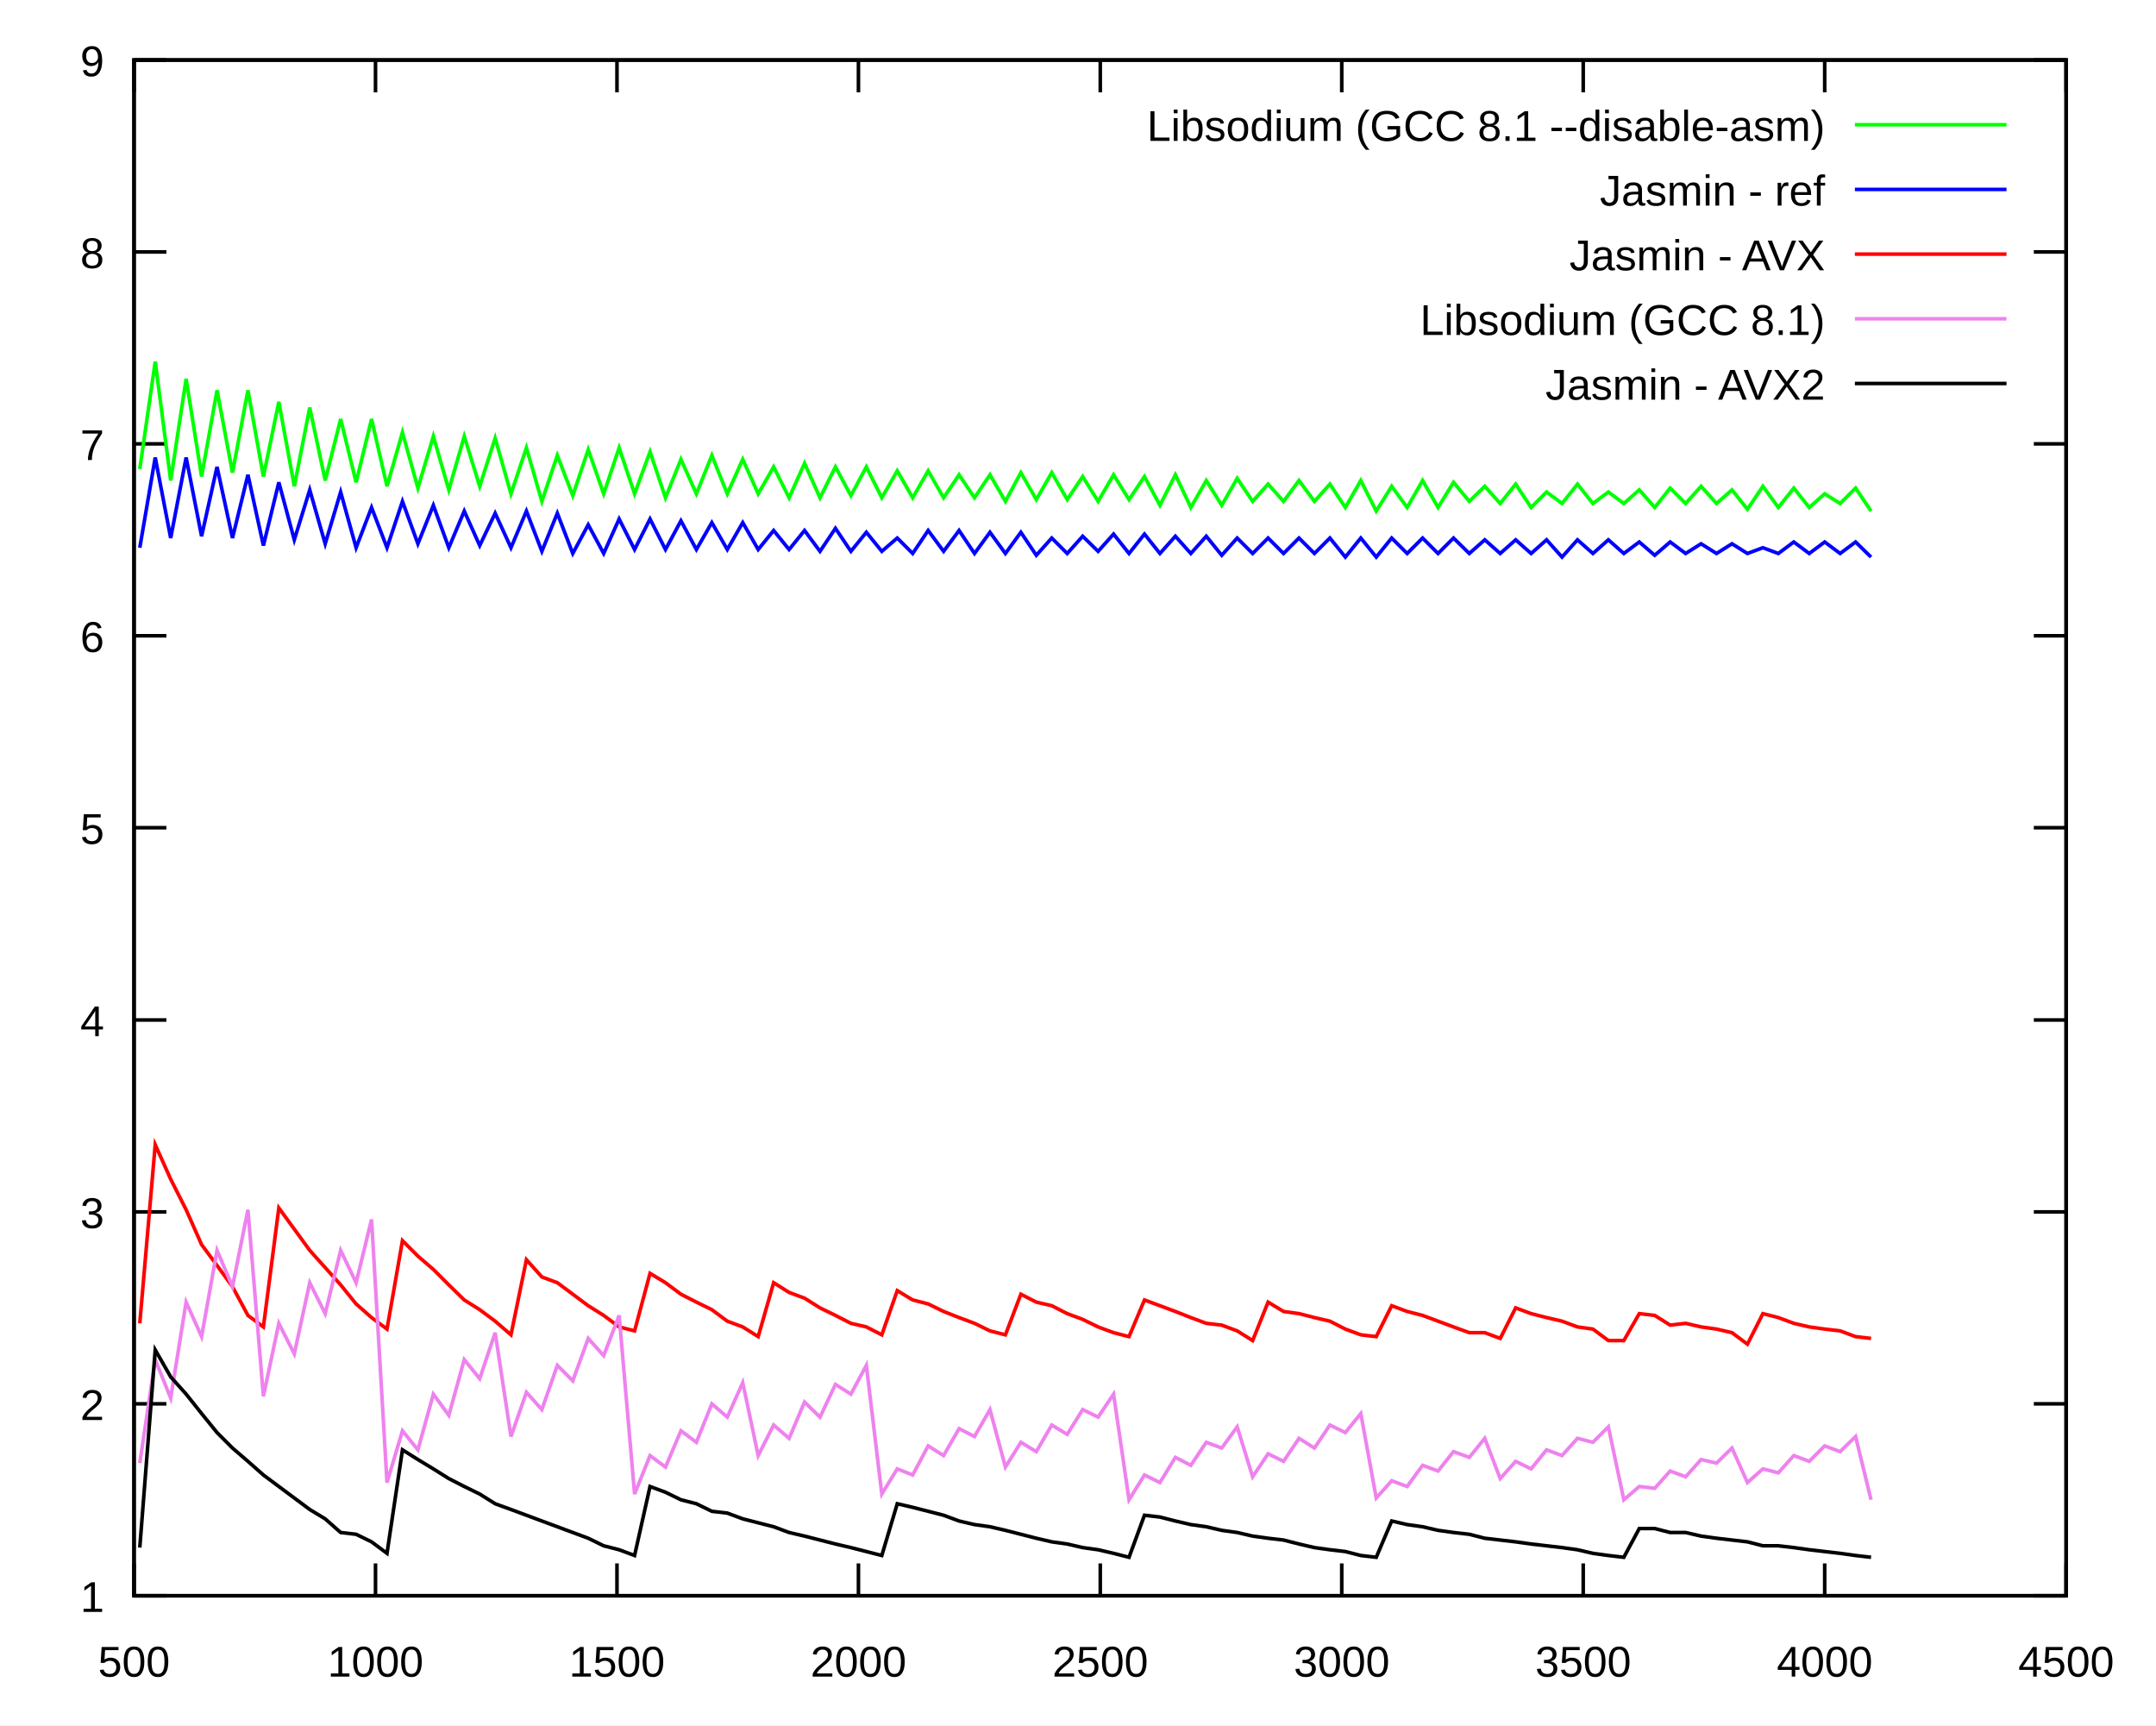
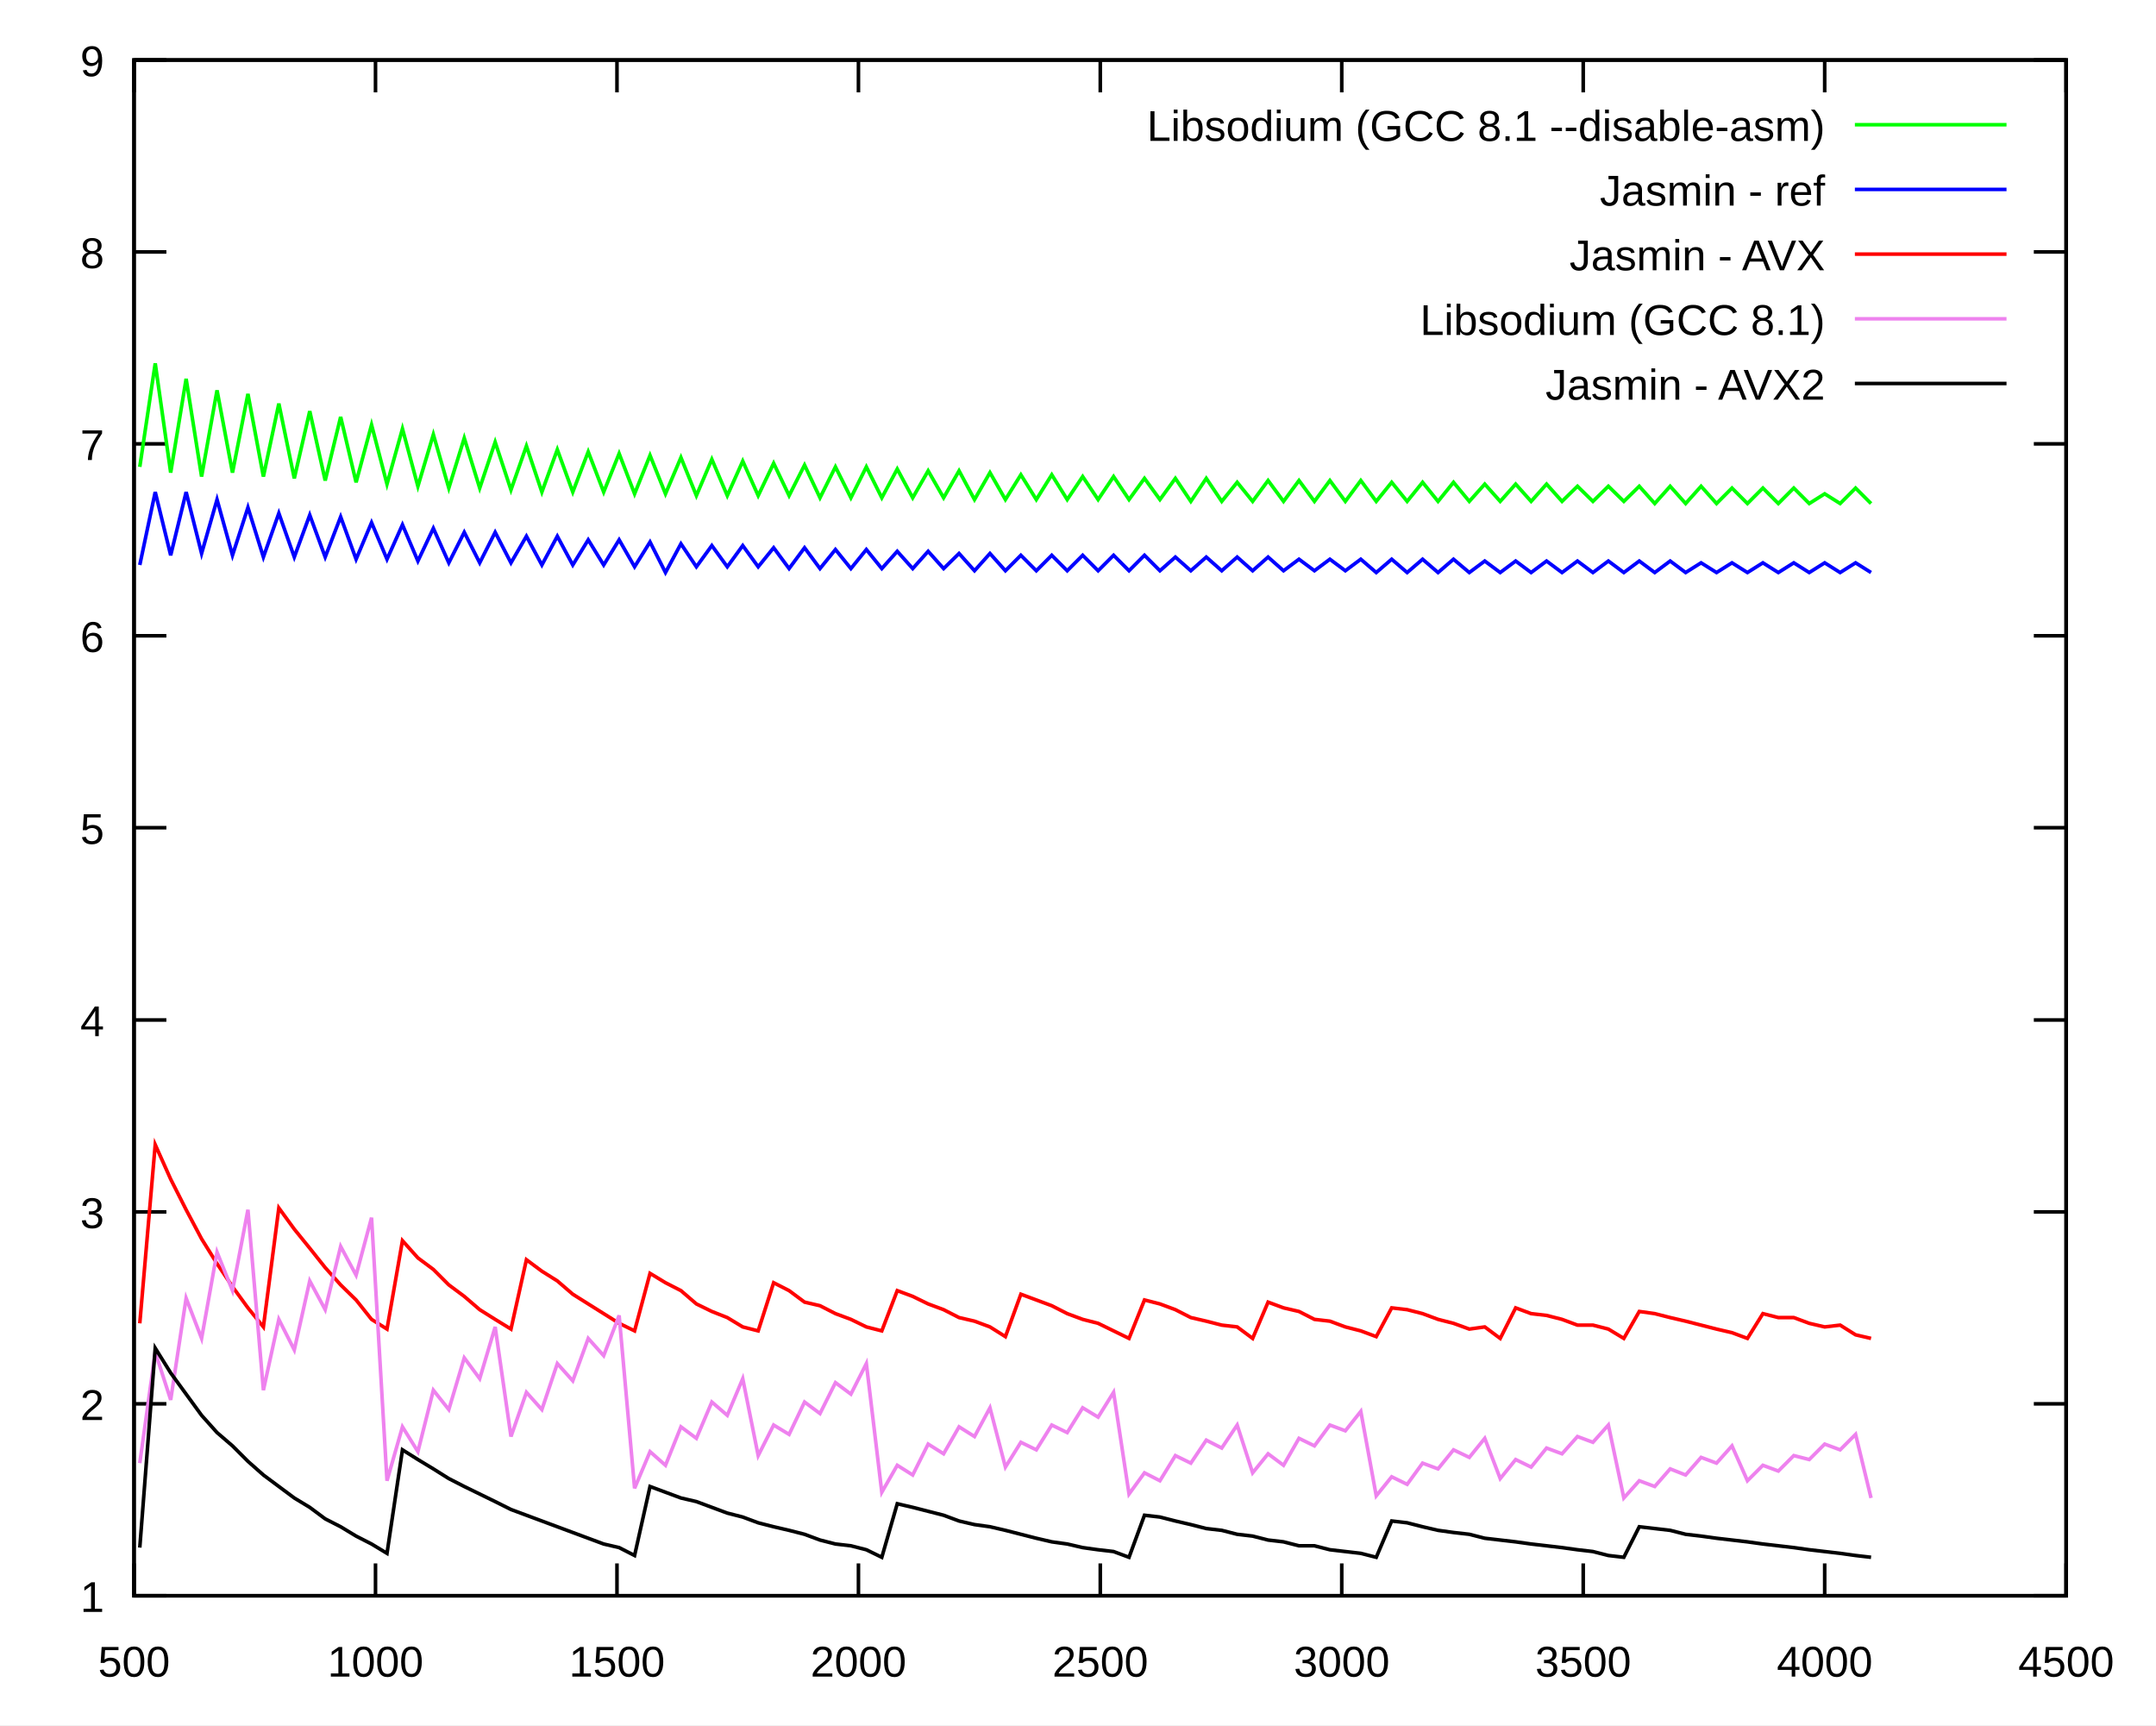
<svg xmlns="http://www.w3.org/2000/svg" xmlns:xlink="http://www.w3.org/1999/xlink" width="600" height="480" viewBox="0 0 600 480">
  <g id="gnuplot_canvas">
    <rect x="0" y="0" width="600" height="480" fill="#ffffff" />
    <defs>
      <circle id="gpDot" r="0.5" stroke-width="0.5" />
      <path id="gpPt0" stroke-width="0.222" stroke="currentColor" d="M-1,0 h2 M0,-1 v2" />
      <path id="gpPt1" stroke-width="0.222" stroke="currentColor" d="M-1,-1 L1,1 M1,-1 L-1,1" />
      <path id="gpPt2" stroke-width="0.222" stroke="currentColor" d="M-1,0 L1,0 M0,-1 L0,1 M-1,-1 L1,1 M-1,1 L1,-1" />
      <rect id="gpPt3" stroke-width="0.222" stroke="currentColor" x="-1" y="-1" width="2" height="2" />
      <rect id="gpPt4" stroke-width="0.222" stroke="currentColor" fill="currentColor" x="-1" y="-1" width="2" height="2" />
      <circle id="gpPt5" stroke-width="0.222" stroke="currentColor" cx="0" cy="0" r="1" />
      <use xlink:href="#gpPt5" id="gpPt6" fill="currentColor" stroke="none" />
      <path id="gpPt7" stroke-width="0.222" stroke="currentColor" d="M0,-1.33 L-1.33,0.67 L1.33,0.67 z" />
      <use xlink:href="#gpPt7" id="gpPt8" fill="currentColor" stroke="none" />
      <use xlink:href="#gpPt7" id="gpPt9" stroke="currentColor" transform="rotate(180)" />
      <use xlink:href="#gpPt9" id="gpPt10" fill="currentColor" stroke="none" />
      <use xlink:href="#gpPt3" id="gpPt11" stroke="currentColor" transform="rotate(45)" />
      <use xlink:href="#gpPt11" id="gpPt12" fill="currentColor" stroke="none" />
      <path id="gpPt13" stroke-width="0.222" stroke="currentColor" d="M0,1.330 L1.265,0.411 L0.782,-1.067 L-0.782,-1.076 L-1.265,0.411 z" />
      <use xlink:href="#gpPt13" id="gpPt14" fill="currentColor" stroke="none" />
      <filter id="textbox" filterUnits="objectBoundingBox" x="0" y="0" height="1" width="1">
        <feFlood flood-color="#FFFFFF" flood-opacity="1" result="bgnd" />
        <feComposite in="SourceGraphic" in2="bgnd" operator="atop" />
      </filter>
      <filter id="greybox" filterUnits="objectBoundingBox" x="0" y="0" height="1" width="1">
        <feFlood flood-color="lightgrey" flood-opacity="1" result="grey" />
        <feComposite in="SourceGraphic" in2="grey" operator="atop" />
      </filter>
    </defs>
    <g fill="none" color="#FFFFFF" stroke="black" stroke-width="1.00" stroke-linecap="butt" stroke-linejoin="miter">
</g>
    <g fill="none" color="black" stroke="currentColor" stroke-width="1.00" stroke-linecap="butt" stroke-linejoin="miter">
      <path stroke="black" d="M37.3,444.0 L46.3,444.0 M575.0,444.0 L566.0,444.0  " />
      <g transform="translate(29.0,448.5)" stroke="none" fill="black" font-family="Arial" font-size="12.00" text-anchor="end">
        <text>
          <tspan font-family="Arial"> 1</tspan>
        </text>
      </g>
    </g>
    <g fill="none" color="black" stroke="currentColor" stroke-width="1.00" stroke-linecap="butt" stroke-linejoin="miter">
      <path stroke="black" d="M37.3,390.6 L46.3,390.6 M575.0,390.6 L566.0,390.6  " />
      <g transform="translate(29.0,395.1)" stroke="none" fill="black" font-family="Arial" font-size="12.00" text-anchor="end">
        <text>
          <tspan font-family="Arial"> 2</tspan>
        </text>
      </g>
    </g>
    <g fill="none" color="black" stroke="currentColor" stroke-width="1.00" stroke-linecap="butt" stroke-linejoin="miter">
      <path stroke="black" d="M37.3,337.2 L46.3,337.2 M575.0,337.2 L566.0,337.2  " />
      <g transform="translate(29.0,341.7)" stroke="none" fill="black" font-family="Arial" font-size="12.00" text-anchor="end">
        <text>
          <tspan font-family="Arial"> 3</tspan>
        </text>
      </g>
    </g>
    <g fill="none" color="black" stroke="currentColor" stroke-width="1.00" stroke-linecap="butt" stroke-linejoin="miter">
      <path stroke="black" d="M37.3,283.8 L46.3,283.8 M575.0,283.8 L566.0,283.8  " />
      <g transform="translate(29.0,288.3)" stroke="none" fill="black" font-family="Arial" font-size="12.00" text-anchor="end">
        <text>
          <tspan font-family="Arial"> 4</tspan>
        </text>
      </g>
    </g>
    <g fill="none" color="black" stroke="currentColor" stroke-width="1.00" stroke-linecap="butt" stroke-linejoin="miter">
      <path stroke="black" d="M37.3,230.3 L46.3,230.3 M575.0,230.3 L566.0,230.3  " />
      <g transform="translate(29.0,234.8)" stroke="none" fill="black" font-family="Arial" font-size="12.00" text-anchor="end">
        <text>
          <tspan font-family="Arial"> 5</tspan>
        </text>
      </g>
    </g>
    <g fill="none" color="black" stroke="currentColor" stroke-width="1.00" stroke-linecap="butt" stroke-linejoin="miter">
      <path stroke="black" d="M37.3,176.9 L46.3,176.9 M575.0,176.9 L566.0,176.9  " />
      <g transform="translate(29.0,181.4)" stroke="none" fill="black" font-family="Arial" font-size="12.00" text-anchor="end">
        <text>
          <tspan font-family="Arial"> 6</tspan>
        </text>
      </g>
    </g>
    <g fill="none" color="black" stroke="currentColor" stroke-width="1.00" stroke-linecap="butt" stroke-linejoin="miter">
      <path stroke="black" d="M37.3,123.5 L46.3,123.5 M575.0,123.5 L566.0,123.5  " />
      <g transform="translate(29.0,128.0)" stroke="none" fill="black" font-family="Arial" font-size="12.00" text-anchor="end">
        <text>
          <tspan font-family="Arial"> 7</tspan>
        </text>
      </g>
    </g>
    <g fill="none" color="black" stroke="currentColor" stroke-width="1.00" stroke-linecap="butt" stroke-linejoin="miter">
      <path stroke="black" d="M37.3,70.1 L46.3,70.1 M575.0,70.1 L566.0,70.1  " />
      <g transform="translate(29.0,74.6)" stroke="none" fill="black" font-family="Arial" font-size="12.00" text-anchor="end">
        <text>
          <tspan font-family="Arial"> 8</tspan>
        </text>
      </g>
    </g>
    <g fill="none" color="black" stroke="currentColor" stroke-width="1.00" stroke-linecap="butt" stroke-linejoin="miter">
      <path stroke="black" d="M37.3,16.7 L46.3,16.7 M575.0,16.7 L566.0,16.7  " />
      <g transform="translate(29.0,21.2)" stroke="none" fill="black" font-family="Arial" font-size="12.00" text-anchor="end">
        <text>
          <tspan font-family="Arial"> 9</tspan>
        </text>
      </g>
    </g>
    <g fill="none" color="black" stroke="currentColor" stroke-width="1.00" stroke-linecap="butt" stroke-linejoin="miter">
      <path stroke="black" d="M37.3,444.0 L37.3,435.0 M37.3,16.7 L37.3,25.7  " />
      <g transform="translate(37.3,466.5)" stroke="none" fill="black" font-family="Arial" font-size="12.00" text-anchor="middle">
        <text>
          <tspan font-family="Arial"> 500</tspan>
        </text>
      </g>
    </g>
    <g fill="none" color="black" stroke="currentColor" stroke-width="1.00" stroke-linecap="butt" stroke-linejoin="miter">
      <path stroke="black" d="M104.5,444.0 L104.5,435.0 M104.5,16.7 L104.5,25.7  " />
      <g transform="translate(104.5,466.5)" stroke="none" fill="black" font-family="Arial" font-size="12.00" text-anchor="middle">
        <text>
          <tspan font-family="Arial"> 1000</tspan>
        </text>
      </g>
    </g>
    <g fill="none" color="black" stroke="currentColor" stroke-width="1.00" stroke-linecap="butt" stroke-linejoin="miter">
      <path stroke="black" d="M171.7,444.0 L171.7,435.0 M171.7,16.7 L171.7,25.7  " />
      <g transform="translate(171.7,466.5)" stroke="none" fill="black" font-family="Arial" font-size="12.00" text-anchor="middle">
        <text>
          <tspan font-family="Arial"> 1500</tspan>
        </text>
      </g>
    </g>
    <g fill="none" color="black" stroke="currentColor" stroke-width="1.00" stroke-linecap="butt" stroke-linejoin="miter">
      <path stroke="black" d="M238.9,444.0 L238.9,435.0 M238.9,16.7 L238.9,25.7  " />
      <g transform="translate(238.9,466.5)" stroke="none" fill="black" font-family="Arial" font-size="12.00" text-anchor="middle">
        <text>
          <tspan font-family="Arial"> 2000</tspan>
        </text>
      </g>
    </g>
    <g fill="none" color="black" stroke="currentColor" stroke-width="1.00" stroke-linecap="butt" stroke-linejoin="miter">
      <path stroke="black" d="M306.2,444.0 L306.2,435.0 M306.2,16.7 L306.2,25.7  " />
      <g transform="translate(306.2,466.5)" stroke="none" fill="black" font-family="Arial" font-size="12.00" text-anchor="middle">
        <text>
          <tspan font-family="Arial"> 2500</tspan>
        </text>
      </g>
    </g>
    <g fill="none" color="black" stroke="currentColor" stroke-width="1.00" stroke-linecap="butt" stroke-linejoin="miter">
      <path stroke="black" d="M373.4,444.0 L373.4,435.0 M373.4,16.7 L373.4,25.7  " />
      <g transform="translate(373.4,466.5)" stroke="none" fill="black" font-family="Arial" font-size="12.00" text-anchor="middle">
        <text>
          <tspan font-family="Arial"> 3000</tspan>
        </text>
      </g>
    </g>
    <g fill="none" color="black" stroke="currentColor" stroke-width="1.00" stroke-linecap="butt" stroke-linejoin="miter">
      <path stroke="black" d="M440.6,444.0 L440.6,435.0 M440.6,16.7 L440.6,25.7  " />
      <g transform="translate(440.6,466.5)" stroke="none" fill="black" font-family="Arial" font-size="12.00" text-anchor="middle">
        <text>
          <tspan font-family="Arial"> 3500</tspan>
        </text>
      </g>
    </g>
    <g fill="none" color="black" stroke="currentColor" stroke-width="1.00" stroke-linecap="butt" stroke-linejoin="miter">
      <path stroke="black" d="M507.8,444.0 L507.8,435.0 M507.8,16.7 L507.8,25.7  " />
      <g transform="translate(507.8,466.5)" stroke="none" fill="black" font-family="Arial" font-size="12.00" text-anchor="middle">
        <text>
          <tspan font-family="Arial"> 4000</tspan>
        </text>
      </g>
    </g>
    <g fill="none" color="black" stroke="currentColor" stroke-width="1.00" stroke-linecap="butt" stroke-linejoin="miter">
      <path stroke="black" d="M575.0,444.0 L575.0,435.0 M575.0,16.7 L575.0,25.7  " />
      <g transform="translate(575.0,466.5)" stroke="none" fill="black" font-family="Arial" font-size="12.00" text-anchor="middle">
        <text>
          <tspan font-family="Arial"> 4500</tspan>
        </text>
      </g>
    </g>
    <g fill="none" color="black" stroke="currentColor" stroke-width="1.00" stroke-linecap="butt" stroke-linejoin="miter">
</g>
    <g fill="none" color="black" stroke="currentColor" stroke-width="1.00" stroke-linecap="butt" stroke-linejoin="miter">
      <path stroke="black" d="M37.3,16.7 L37.3,444.0 L575.0,444.0 L575.0,16.7 L37.3,16.7 Z  " />
    </g>
    <g fill="none" color="black" stroke="currentColor" stroke-width="1.00" stroke-linecap="butt" stroke-linejoin="miter">
</g>
    <g id="gnuplot_plot_1">
      <g fill="none" color="black" stroke="currentColor" stroke-width="1.00" stroke-linecap="butt" stroke-linejoin="miter">
        <g transform="translate(507.9,39.2)" stroke="none" fill="black" font-family="Arial" font-size="12.00" text-anchor="end">
          <text>
            <tspan font-family="Arial">Libsodium (GCC 8.1 --disable-asm)</tspan>
          </text>
        </g>
      </g>
      <g fill="none" color="black" stroke="currentColor" stroke-width="1.00" stroke-linecap="butt" stroke-linejoin="miter">
-         <path stroke="rgb(  0, 255,   0)" d="M516.2,34.7 L558.4,34.7 M38.9,130.5 L43.2,100.6 L47.5,133.7 L51.8,105.4 L56.1,132.6 L60.4,108.6   L64.7,131.5 L69.0,108.6 L73.3,132.6 L77.6,111.8 L81.9,135.3 L86.2,113.4 L90.5,133.7 L94.8,116.6   L99.1,134.2 L103.4,116.6 L107.7,135.3 L112.0,120.3 L116.3,135.8 L120.6,121.4 L124.9,136.3 L129.2,121.4   L133.5,135.3 L137.8,121.9 L142.2,137.4 L146.5,124.6 L150.8,139.5 L155.1,126.7 L159.4,137.9 L163.7,125.1   L168.0,137.4 L172.3,124.6 L176.6,137.4 L180.9,125.7 L185.2,138.5 L189.5,127.8 L193.8,137.4 L198.1,126.7   L202.4,137.4 L206.7,127.8 L211.0,137.4 L215.3,129.9 L219.6,138.5 L223.9,128.9 L228.2,138.5 L232.5,129.9   L236.8,137.9 L241.1,129.9 L245.4,138.5 L249.7,131.0 L254.0,138.5 L258.3,131.0 L262.6,138.5 L266.9,132.1   L271.2,138.5 L275.5,132.1 L279.8,139.5 L284.1,131.5 L288.4,139.0 L292.7,131.5 L297.0,139.0 L301.3,132.6   L305.6,139.5 L309.9,132.1 L314.2,139.0 L318.5,132.6 L322.8,140.6 L327.1,132.1 L331.4,141.2 L335.7,133.7   L340.0,140.6 L344.3,133.1 L348.6,139.5 L352.9,134.7 L357.2,139.5 L361.5,133.7 L365.8,139.5 L370.1,134.7   L374.4,141.2 L378.7,133.7 L383.0,142.2 L387.3,135.3 L391.6,141.2 L395.9,133.7 L400.2,141.2 L404.5,134.2   L408.9,139.5 L413.2,135.3 L417.5,140.1 L421.8,134.7 L426.1,141.2 L430.4,136.9 L434.7,140.1 L439.0,134.7   L443.3,140.1 L447.6,136.9 L451.9,140.1 L456.2,136.3 L460.5,141.2 L464.8,135.8 L469.1,140.1 L473.4,135.3   L477.7,140.1 L482.0,136.3 L486.3,141.7 L490.6,135.3 L494.9,141.2 L499.2,135.8 L503.5,141.2 L507.8,137.4   L512.1,140.1 L516.4,135.8 L520.7,142.2  " />
+         <path stroke="rgb(  0, 255,   0)" d="M516.2,34.7 L558.4,34.7 M38.9,129.9 L43.2,101.1 L47.5,131.5 L51.8,105.4 L56.1,132.6 L60.4,108.6   L64.7,131.5 L69.0,109.6 L73.3,132.6 L77.6,112.3 L81.9,133.1 L86.2,114.4 L90.5,133.7 L94.8,116.0   L99.1,134.2 L103.4,118.2 L107.7,134.7 L112.0,119.3 L116.3,135.3 L120.6,120.9 L124.9,135.8 L129.2,121.9   L133.5,135.8 L137.8,123.0 L142.2,136.3 L146.5,124.1 L150.8,136.9 L155.1,125.1 L159.4,136.9 L163.7,125.7   L168.0,136.9 L172.3,126.2 L176.6,137.4 L180.9,126.7 L185.2,137.4 L189.5,127.3 L193.8,137.9 L198.1,127.8   L202.4,137.9 L206.7,128.3 L211.0,137.9 L215.3,128.9 L219.6,137.9 L223.9,129.4 L228.2,138.5 L232.5,129.9   L236.8,138.5 L241.1,129.9 L245.4,138.5 L249.7,130.5 L254.0,138.5 L258.3,131.0 L262.6,138.5 L266.9,131.0   L271.2,139.0 L275.5,131.5 L279.8,139.0 L284.1,132.1 L288.4,139.0 L292.7,132.1 L297.0,139.0 L301.3,132.6   L305.6,139.0 L309.9,132.6 L314.2,139.0 L318.5,133.1 L322.8,139.0 L327.1,133.1 L331.4,139.5 L335.7,133.1   L340.0,139.5 L344.3,134.2 L348.6,139.5 L352.9,133.7 L357.2,139.5 L361.5,133.7 L365.8,139.5 L370.1,133.7   L374.4,139.5 L378.7,133.7 L383.0,139.5 L387.3,134.2 L391.6,139.5 L395.9,134.2 L400.2,139.5 L404.5,134.2   L408.9,139.5 L413.2,134.7 L417.5,139.5 L421.8,134.7 L426.1,139.5 L430.4,134.7 L434.7,139.5 L439.0,135.3   L443.3,139.5 L447.6,135.3 L451.9,139.5 L456.2,135.3 L460.5,140.1 L464.8,135.3 L469.1,140.1 L473.4,135.3   L477.7,140.1 L482.0,135.8 L486.3,140.1 L490.6,135.8 L494.9,140.1 L499.2,135.8 L503.5,140.1 L507.8,137.4   L512.1,140.1 L516.4,135.8 L520.7,140.1  " />
      </g>
    </g>
    <g id="gnuplot_plot_2">
      <g fill="none" color="black" stroke="currentColor" stroke-width="1.00" stroke-linecap="butt" stroke-linejoin="miter">
        <g transform="translate(507.9,57.2)" stroke="none" fill="black" font-family="Arial" font-size="12.00" text-anchor="end">
          <text>
            <tspan font-family="Arial">Jasmin - ref</tspan>
          </text>
        </g>
      </g>
      <g fill="none" color="black" stroke="currentColor" stroke-width="1.00" stroke-linecap="butt" stroke-linejoin="miter">
-         <path stroke="rgb(  0,   0, 255)" d="M516.2,52.7 L558.4,52.7 M38.9,152.4 L43.2,127.3 L47.5,149.7 L51.8,127.3 L56.1,149.2 L60.4,129.9   L64.7,149.7 L69.0,132.1 L73.3,151.8 L77.6,134.2 L81.9,150.2 L86.2,136.3 L90.5,151.3 L94.8,136.9   L99.1,152.4 L103.4,141.2 L107.7,152.4 L112.0,139.5 L116.3,151.3 L120.6,140.6 L124.9,152.4 L129.2,142.2   L133.5,151.8 L137.8,142.8 L142.2,152.4 L146.5,142.2 L150.8,153.4 L155.1,142.8 L159.4,154.0 L163.7,146.0   L168.0,154.0 L172.3,144.4 L176.6,152.9 L180.9,144.4 L185.2,152.9 L189.5,144.9 L193.8,152.9 L198.1,145.4   L202.4,152.9 L206.7,145.4 L211.0,152.9 L215.3,147.6 L219.6,152.9 L223.9,147.6 L228.2,153.4 L232.5,147.0   L236.8,153.4 L241.1,148.1 L245.4,153.4 L249.7,149.7 L254.0,154.0 L258.3,147.6 L262.6,153.4 L266.9,147.6   L271.2,154.0 L275.5,148.1 L279.8,154.0 L284.1,148.1 L288.4,154.5 L292.7,149.7 L297.0,154.0 L301.3,149.2   L305.6,153.4 L309.9,148.6 L314.2,154.0 L318.5,148.6 L322.8,154.0 L327.1,149.2 L331.4,154.0 L335.7,149.2   L340.0,154.5 L344.3,149.7 L348.6,154.0 L352.9,149.7 L357.2,154.0 L361.5,149.7 L365.8,154.0 L370.1,149.7   L374.4,155.0 L378.7,149.7 L383.0,155.0 L387.3,149.7 L391.6,154.0 L395.9,149.7 L400.2,154.0 L404.5,149.7   L408.9,154.0 L413.2,150.2 L417.5,154.0 L421.8,150.2 L426.1,154.0 L430.4,150.2 L434.7,155.0 L439.0,150.2   L443.3,154.0 L447.6,150.2 L451.9,154.0 L456.2,150.8 L460.5,154.5 L464.8,150.8 L469.1,154.0 L473.4,151.3   L477.7,154.0 L482.0,151.3 L486.3,154.0 L490.6,152.4 L494.9,154.0 L499.2,150.8 L503.5,154.0 L507.8,150.8   L512.1,154.0 L516.4,150.8 L520.7,155.0  " />
+         <path stroke="rgb(  0,   0, 255)" d="M516.2,52.7 L558.4,52.7 M38.9,157.2 L43.2,136.9 L47.5,154.5 L51.8,136.9 L56.1,154.0 L60.4,139.0   L64.7,154.5 L69.0,141.2 L73.3,155.0 L77.6,142.8 L81.9,155.0 L86.2,143.3 L90.5,155.0 L94.8,143.8   L99.1,155.6 L103.4,145.4 L107.7,155.6 L112.0,146.0 L116.3,156.1 L120.6,147.0 L124.9,156.6 L129.2,148.1   L133.5,156.6 L137.8,148.1 L142.2,156.6 L146.5,149.2 L150.8,157.2 L155.1,149.2 L159.4,157.2 L163.7,150.2   L168.0,157.2 L172.3,150.2 L176.6,157.7 L180.9,150.8 L185.2,159.3 L189.5,151.3 L193.8,157.7 L198.1,151.8   L202.4,157.7 L206.7,151.8 L211.0,157.7 L215.3,152.4 L219.6,158.2 L223.9,152.4 L228.2,158.2 L232.5,152.9   L236.8,158.2 L241.1,152.9 L245.4,158.2 L249.7,153.4 L254.0,158.2 L258.3,153.4 L262.6,158.2 L266.9,154.0   L271.2,158.8 L275.5,154.0 L279.8,158.8 L284.1,154.5 L288.4,158.8 L292.7,154.5 L297.0,158.8 L301.3,154.5   L305.6,158.8 L309.9,154.5 L314.2,158.8 L318.5,154.5 L322.8,158.8 L327.1,155.0 L331.4,158.8 L335.7,155.0   L340.0,158.8 L344.3,155.0 L348.6,158.8 L352.9,155.0 L357.2,158.8 L361.5,155.6 L365.8,158.8 L370.1,155.6   L374.4,158.8 L378.7,155.6 L383.0,159.3 L387.3,155.6 L391.6,159.3 L395.9,155.6 L400.2,159.3 L404.5,155.6   L408.9,159.3 L413.2,156.1 L417.5,159.3 L421.8,156.1 L426.1,159.3 L430.4,156.1 L434.7,159.3 L439.0,156.1   L443.3,159.3 L447.6,156.1 L451.9,159.3 L456.2,156.1 L460.5,159.3 L464.8,156.1 L469.1,159.3 L473.4,156.6   L477.7,159.3 L482.0,156.6 L486.3,159.3 L490.6,156.6 L494.9,159.3 L499.2,156.6 L503.5,159.3 L507.8,156.6   L512.1,159.3 L516.4,156.6 L520.7,159.3  " />
      </g>
    </g>
    <g id="gnuplot_plot_3">
      <g fill="none" color="black" stroke="currentColor" stroke-width="1.00" stroke-linecap="butt" stroke-linejoin="miter">
        <g transform="translate(507.9,75.2)" stroke="none" fill="black" font-family="Arial" font-size="12.00" text-anchor="end">
          <text>
            <tspan font-family="Arial">Jasmin - AVX</tspan>
          </text>
        </g>
      </g>
      <g fill="none" color="black" stroke="currentColor" stroke-width="1.00" stroke-linecap="butt" stroke-linejoin="miter">
-         <path stroke="rgb(255,   0,   0)" d="M516.2,70.7 L558.4,70.7 M38.9,368.2 L43.2,318.5 L47.5,328.1 L51.8,336.6 L56.1,346.3 L60.4,352.1   L64.7,358.0 L69.0,366.0 L73.3,369.2 L77.6,336.1 L81.9,342.0 L86.2,347.9 L90.5,352.7 L94.8,357.5   L99.1,362.8 L103.4,366.6 L107.7,369.8 L112.0,345.2 L116.3,349.5 L120.6,353.2 L124.9,357.5 L129.2,361.7   L133.5,364.4 L137.8,367.6 L142.2,371.4 L146.5,350.5 L150.8,355.3 L155.1,356.9 L159.4,360.1 L163.7,363.3   L168.0,366.0 L172.3,369.2 L176.6,370.3 L180.9,354.3 L185.2,356.9 L189.5,360.1 L193.8,362.3 L198.1,364.4   L202.4,367.6 L206.7,369.2 L211.0,371.9 L215.3,356.9 L219.6,359.6 L223.9,361.2 L228.2,363.9 L232.5,366.0   L236.8,368.2 L241.1,369.2 L245.4,371.4 L249.7,359.1 L254.0,361.7 L258.3,362.8 L262.6,364.9 L266.9,366.6   L271.2,368.2 L275.5,370.3 L279.8,371.4 L284.1,360.1 L288.4,362.3 L292.7,363.3 L297.0,365.5 L301.3,367.1   L305.6,369.2 L309.9,370.8 L314.2,371.9 L318.5,361.7 L322.8,363.3 L327.1,364.9 L331.4,366.6 L335.7,368.2   L340.0,368.7 L344.3,370.3 L348.6,373.0 L352.9,362.3 L357.2,364.9 L361.5,365.5 L365.8,366.6 L370.1,367.6   L374.4,369.8 L378.7,371.4 L383.0,371.9 L387.3,363.3 L391.6,364.9 L395.9,366.0 L400.2,367.6 L404.5,369.2   L408.9,370.8 L413.2,370.8 L417.5,372.4 L421.8,363.9 L426.1,365.5 L430.4,366.6 L434.7,367.6 L439.0,369.2   L443.3,369.8 L447.6,373.0 L451.9,373.0 L456.2,365.5 L460.5,366.0 L464.8,368.7 L469.1,368.2 L473.4,369.2   L477.7,369.8 L482.0,370.8 L486.3,374.0 L490.6,365.5 L494.9,366.6 L499.2,368.2 L503.5,369.2 L507.8,369.8   L512.1,370.3 L516.4,371.9 L520.7,372.4  " />
+         <path stroke="rgb(255,   0,   0)" d="M516.2,70.7 L558.4,70.7 M38.9,368.2 L43.2,318.5 L47.5,328.1 L51.8,336.6 L56.1,344.7 L60.4,351.6   L64.7,358.0 L69.0,363.9 L73.3,369.2 L77.6,336.1 L81.9,342.0 L86.2,347.3 L90.5,352.7 L94.8,357.5   L99.1,361.7 L103.4,367.1 L107.7,369.8 L112.0,345.2 L116.3,350.0 L120.6,353.2 L124.9,357.5 L129.2,360.7   L133.5,364.4 L137.8,367.1 L142.2,369.8 L146.5,350.5 L150.8,353.7 L155.1,356.4 L159.4,360.1 L163.7,362.8   L168.0,365.5 L172.3,368.2 L176.6,370.3 L180.9,354.3 L185.2,356.9 L189.5,359.1 L193.8,362.8 L198.1,364.9   L202.4,366.6 L206.7,369.2 L211.0,370.3 L215.3,356.9 L219.6,359.1 L223.9,362.3 L228.2,363.3 L232.5,365.5   L236.8,367.1 L241.1,369.2 L245.4,370.3 L249.7,359.1 L254.0,360.7 L258.3,362.8 L262.6,364.4 L266.9,366.6   L271.2,367.6 L275.5,369.2 L279.8,371.9 L284.1,360.1 L288.4,361.7 L292.7,363.3 L297.0,365.5 L301.3,367.1   L305.6,368.2 L309.9,370.3 L314.2,372.4 L318.5,361.7 L322.8,362.8 L327.1,364.4 L331.4,366.6 L335.7,367.6   L340.0,368.7 L344.3,369.2 L348.6,372.4 L352.9,362.3 L357.2,363.9 L361.5,364.9 L365.8,367.1 L370.1,367.6   L374.4,369.2 L378.7,370.3 L383.0,371.9 L387.3,363.9 L391.6,364.4 L395.9,365.5 L400.2,367.1 L404.5,368.2   L408.9,369.8 L413.2,369.2 L417.5,372.4 L421.8,363.9 L426.1,365.5 L430.4,366.0 L434.7,367.1 L439.0,368.7   L443.3,368.7 L447.6,369.8 L451.9,372.4 L456.2,364.9 L460.5,365.5 L464.8,366.6 L469.1,367.6 L473.4,368.7   L477.7,369.8 L482.0,370.8 L486.3,372.4 L490.6,365.5 L494.9,366.6 L499.2,366.6 L503.5,368.2 L507.8,369.2   L512.1,368.7 L516.4,371.4 L520.7,372.4  " />
      </g>
    </g>
    <g id="gnuplot_plot_4">
      <g fill="none" color="black" stroke="currentColor" stroke-width="1.00" stroke-linecap="butt" stroke-linejoin="miter">
        <g transform="translate(507.9,93.2)" stroke="none" fill="black" font-family="Arial" font-size="12.00" text-anchor="end">
          <text>
            <tspan font-family="Arial">Libsodium (GCC 8.1)</tspan>
          </text>
        </g>
      </g>
      <g fill="none" color="black" stroke="currentColor" stroke-width="1.00" stroke-linecap="butt" stroke-linejoin="miter">
-         <path stroke="rgb(238, 130, 238)" d="M516.2,88.7 L558.4,88.7 M38.9,407.1 L43.2,378.3 L47.5,389.0 L51.8,362.3 L56.1,371.9 L60.4,347.9   L64.7,358.0 L69.0,336.6 L73.3,388.5 L77.6,368.2 L81.9,376.7 L86.2,356.9 L90.5,365.5 L94.8,347.9   L99.1,356.9 L103.4,339.3 L107.7,412.5 L112.0,398.1 L116.3,403.4 L120.6,387.9 L124.9,393.8 L129.2,378.3   L133.5,383.6 L137.8,370.8 L142.2,399.7 L146.5,387.4 L150.8,392.2 L155.1,379.9 L159.4,384.2 L163.7,372.4   L168.0,377.2 L172.3,366.0 L176.6,415.7 L180.9,405.0 L185.2,408.2 L189.5,398.1 L193.8,401.3 L198.1,390.6   L202.4,394.3 L206.7,384.7 L211.0,405.0 L215.3,396.5 L219.6,400.2 L223.9,390.1 L228.2,394.3 L232.5,385.2   L236.8,387.9 L241.1,379.9 L245.4,415.7 L249.7,408.7 L254.0,410.4 L258.3,402.3 L262.6,405.0 L266.9,397.5   L271.2,399.7 L275.5,392.2 L279.8,408.2 L284.1,401.3 L288.4,403.9 L292.7,396.5 L297.0,399.1 L301.3,392.2   L305.6,394.3 L309.9,387.9 L314.2,417.3 L318.5,410.4 L322.8,412.5 L327.1,405.5 L331.4,407.7 L335.7,401.3   L340.0,402.9 L344.3,397.0 L348.6,410.9 L352.9,404.5 L357.2,406.6 L361.5,400.2 L365.8,402.9 L370.1,396.5   L374.4,398.6 L378.7,393.3 L383.0,416.8 L387.3,412.0 L391.6,413.6 L395.9,407.7 L400.2,409.3 L404.5,403.9   L408.9,405.5 L413.2,400.2 L417.5,411.4 L421.8,406.6 L426.1,408.7 L430.4,403.4 L434.7,405.0 L439.0,400.2   L443.3,401.3 L447.6,397.0 L451.9,417.3 L456.2,413.6 L460.5,414.1 L464.8,409.3 L469.1,410.9 L473.4,406.1   L477.7,407.1 L482.0,402.9 L486.3,412.5 L490.6,408.7 L494.9,409.8 L499.2,405.0 L503.5,406.6 L507.8,402.3   L512.1,403.9 L516.4,399.7 L520.7,417.3  " />
+         <path stroke="rgb(238, 130, 238)" d="M516.2,88.7 L558.4,88.7 M38.9,407.1 L43.2,376.2 L47.5,389.5 L51.8,361.2 L56.1,372.4 L60.4,348.4   L64.7,359.1 L69.0,336.6 L73.3,386.8 L77.6,367.1 L81.9,375.6 L86.2,356.4 L90.5,364.4 L94.8,346.8   L99.1,354.8 L103.4,338.8 L107.7,412.0 L112.0,397.0 L116.3,403.9 L120.6,386.8 L124.9,392.2 L129.2,377.8   L133.5,383.6 L137.8,369.2 L142.2,399.7 L146.5,387.4 L150.8,392.2 L155.1,379.4 L159.4,384.2 L163.7,372.4   L168.0,377.2 L172.3,366.0 L176.6,414.1 L180.9,403.9 L185.2,407.7 L189.5,397.0 L193.8,400.2 L198.1,390.1   L202.4,393.8 L206.7,383.6 L211.0,405.0 L215.3,396.5 L219.6,399.1 L223.9,390.1 L228.2,393.3 L232.5,384.7   L236.8,387.9 L241.1,379.4 L245.4,415.2 L249.7,407.7 L254.0,410.4 L258.3,401.8 L262.6,404.5 L266.9,397.0   L271.2,399.7 L275.5,391.7 L279.8,408.2 L284.1,401.3 L288.4,403.4 L292.7,396.5 L297.0,398.6 L301.3,391.7   L305.6,394.3 L309.9,387.4 L314.2,415.7 L318.5,409.8 L322.8,412.0 L327.1,405.0 L331.4,407.1 L335.7,400.7   L340.0,402.9 L344.3,396.5 L348.6,409.8 L352.9,404.5 L357.2,407.7 L361.5,400.2 L365.8,402.3 L370.1,396.5   L374.4,398.1 L378.7,392.7 L383.0,416.2 L387.3,410.9 L391.6,413.0 L395.9,407.1 L400.2,408.7 L404.5,403.4   L408.9,405.5 L413.2,400.2 L417.5,411.4 L421.8,406.1 L426.1,408.2 L430.4,402.9 L434.7,404.5 L439.0,399.7   L443.3,401.3 L447.6,396.5 L451.9,416.8 L456.2,412.0 L460.5,413.6 L464.8,408.7 L469.1,410.4 L473.4,405.5   L477.7,407.1 L482.0,402.3 L486.3,412.0 L490.6,407.7 L494.9,409.3 L499.2,405.0 L503.5,406.1 L507.8,401.8   L512.1,403.4 L516.4,399.1 L520.7,416.8  " />
      </g>
    </g>
    <g id="gnuplot_plot_5">
      <g fill="none" color="black" stroke="currentColor" stroke-width="1.00" stroke-linecap="butt" stroke-linejoin="miter">
        <g transform="translate(507.9,111.2)" stroke="none" fill="black" font-family="Arial" font-size="12.00" text-anchor="end">
          <text>
            <tspan font-family="Arial">Jasmin - AVX2</tspan>
          </text>
        </g>
      </g>
      <g fill="none" color="black" stroke="currentColor" stroke-width="1.00" stroke-linecap="butt" stroke-linejoin="miter">
-         <path stroke="rgb(  0,   0,   0)" d="M516.2,106.7 L558.4,106.7 M38.9,430.6 L43.2,375.6 L47.5,383.1 L51.8,387.9 L56.1,393.3 L60.4,398.6   L64.7,402.9 L69.0,406.6 L73.3,410.4 L77.6,413.6 L81.9,416.8 L86.2,420.0 L90.5,422.6 L94.8,426.4   L99.1,426.9 L103.4,429.0 L107.7,432.2 L112.0,403.4 L116.3,406.1 L120.6,408.7 L124.9,411.4 L129.2,413.6   L133.5,415.7 L137.8,418.4 L142.2,420.0 L146.5,421.6 L150.8,423.2 L155.1,424.8 L159.4,426.4 L163.7,428.0   L168.0,430.1 L172.3,431.2 L176.6,432.8 L180.9,413.6 L185.2,415.2 L189.5,417.3 L193.8,418.4 L198.1,420.5   L202.4,421.0 L206.7,422.6 L211.0,423.7 L215.3,424.8 L219.6,426.4 L223.9,427.4 L228.2,428.5 L232.5,429.6   L236.8,430.6 L241.1,431.7 L245.4,432.8 L249.7,418.4 L254.0,419.4 L258.3,420.5 L262.6,421.6 L266.9,423.2   L271.2,424.2 L275.5,424.8 L279.8,425.8 L284.1,426.9 L288.4,428.0 L292.7,429.0 L297.0,429.6 L301.3,430.6   L305.6,431.2 L309.9,432.2 L314.2,433.3 L318.5,421.6 L322.8,422.1 L327.1,423.2 L331.4,424.2 L335.7,424.8   L340.0,425.8 L344.3,426.4 L348.6,427.4 L352.9,428.0 L357.2,428.5 L361.5,429.6 L365.8,430.6 L370.1,431.2   L374.4,431.7 L378.7,432.8 L383.0,433.3 L387.3,423.2 L391.6,424.2 L395.9,424.8 L400.2,425.8 L404.5,426.4   L408.9,426.9 L413.2,428.0 L417.5,428.5 L421.8,429.0 L426.1,429.6 L430.4,430.1 L434.7,430.6 L439.0,431.2   L443.3,432.2 L447.6,432.8 L451.9,433.3 L456.2,425.3 L460.5,425.3 L464.8,426.4 L469.1,426.4 L473.4,427.4   L477.7,428.0 L482.0,428.5 L486.3,429.0 L490.6,430.1 L494.9,430.1 L499.2,430.6 L503.5,431.2 L507.8,431.7   L512.1,432.2 L516.4,432.8 L520.7,433.3  " />
+         <path stroke="rgb(  0,   0,   0)" d="M516.2,106.7 L558.4,106.7 M38.9,430.6 L43.2,375.1 L47.5,382.0 L51.8,387.9 L56.1,393.8 L60.4,398.6   L64.7,402.3 L69.0,406.6 L73.3,410.4 L77.6,413.6 L81.9,416.8 L86.2,419.4 L90.5,422.6 L94.8,424.8   L99.1,427.4 L103.4,429.6 L107.7,432.2 L112.0,403.4 L116.3,406.1 L120.6,408.7 L124.9,411.4 L129.2,413.6   L133.5,415.7 L137.8,417.8 L142.2,420.0 L146.5,421.6 L150.8,423.2 L155.1,424.8 L159.4,426.4 L163.7,428.0   L168.0,429.6 L172.3,430.6 L176.6,432.8 L180.9,413.6 L185.2,415.2 L189.5,416.8 L193.8,417.8 L198.1,419.4   L202.4,421.0 L206.7,422.1 L211.0,423.7 L215.3,424.8 L219.6,425.8 L223.9,426.9 L228.2,428.5 L232.5,429.6   L236.8,430.1 L241.1,431.2 L245.4,433.3 L249.7,418.4 L254.0,419.4 L258.3,420.5 L262.6,421.6 L266.9,423.2   L271.2,424.2 L275.5,424.8 L279.8,425.8 L284.1,426.9 L288.4,428.0 L292.7,429.0 L297.0,429.6 L301.3,430.6   L305.6,431.2 L309.9,431.7 L314.2,433.3 L318.5,421.6 L322.8,422.1 L327.1,423.2 L331.4,424.2 L335.7,425.3   L340.0,425.8 L344.3,426.9 L348.6,427.4 L352.9,428.5 L357.2,429.0 L361.5,430.1 L365.8,430.1 L370.1,431.2   L374.4,431.7 L378.7,432.2 L383.0,433.3 L387.3,423.2 L391.6,423.7 L395.9,424.8 L400.2,425.8 L404.5,426.4   L408.9,426.9 L413.2,428.0 L417.5,428.5 L421.8,429.0 L426.1,429.6 L430.4,430.1 L434.7,430.6 L439.0,431.2   L443.3,431.7 L447.6,432.8 L451.9,433.3 L456.2,424.8 L460.5,425.3 L464.8,425.8 L469.1,426.9 L473.4,427.4   L477.7,428.0 L482.0,428.5 L486.3,429.0 L490.6,429.6 L494.9,430.1 L499.2,430.6 L503.5,431.2 L507.8,431.7   L512.1,432.2 L516.4,432.8 L520.7,433.3  " />
      </g>
    </g>
    <g fill="none" color="#FFFFFF" stroke="rgb(  0,   0,   0)" stroke-width="2.00" stroke-linecap="butt" stroke-linejoin="miter">
</g>
    <g fill="none" color="black" stroke="currentColor" stroke-width="2.00" stroke-linecap="butt" stroke-linejoin="miter">
</g>
    <g fill="none" color="black" stroke="black" stroke-width="1.00" stroke-linecap="butt" stroke-linejoin="miter">
</g>
    <g fill="none" color="black" stroke="currentColor" stroke-width="1.00" stroke-linecap="butt" stroke-linejoin="miter">
      <path stroke="black" d="M37.3,16.7 L37.3,444.0 L575.0,444.0 L575.0,16.7 L37.3,16.7 Z  " />
    </g>
    <g fill="none" color="black" stroke="currentColor" stroke-width="1.00" stroke-linecap="butt" stroke-linejoin="miter">
</g>
  </g>
</svg>
